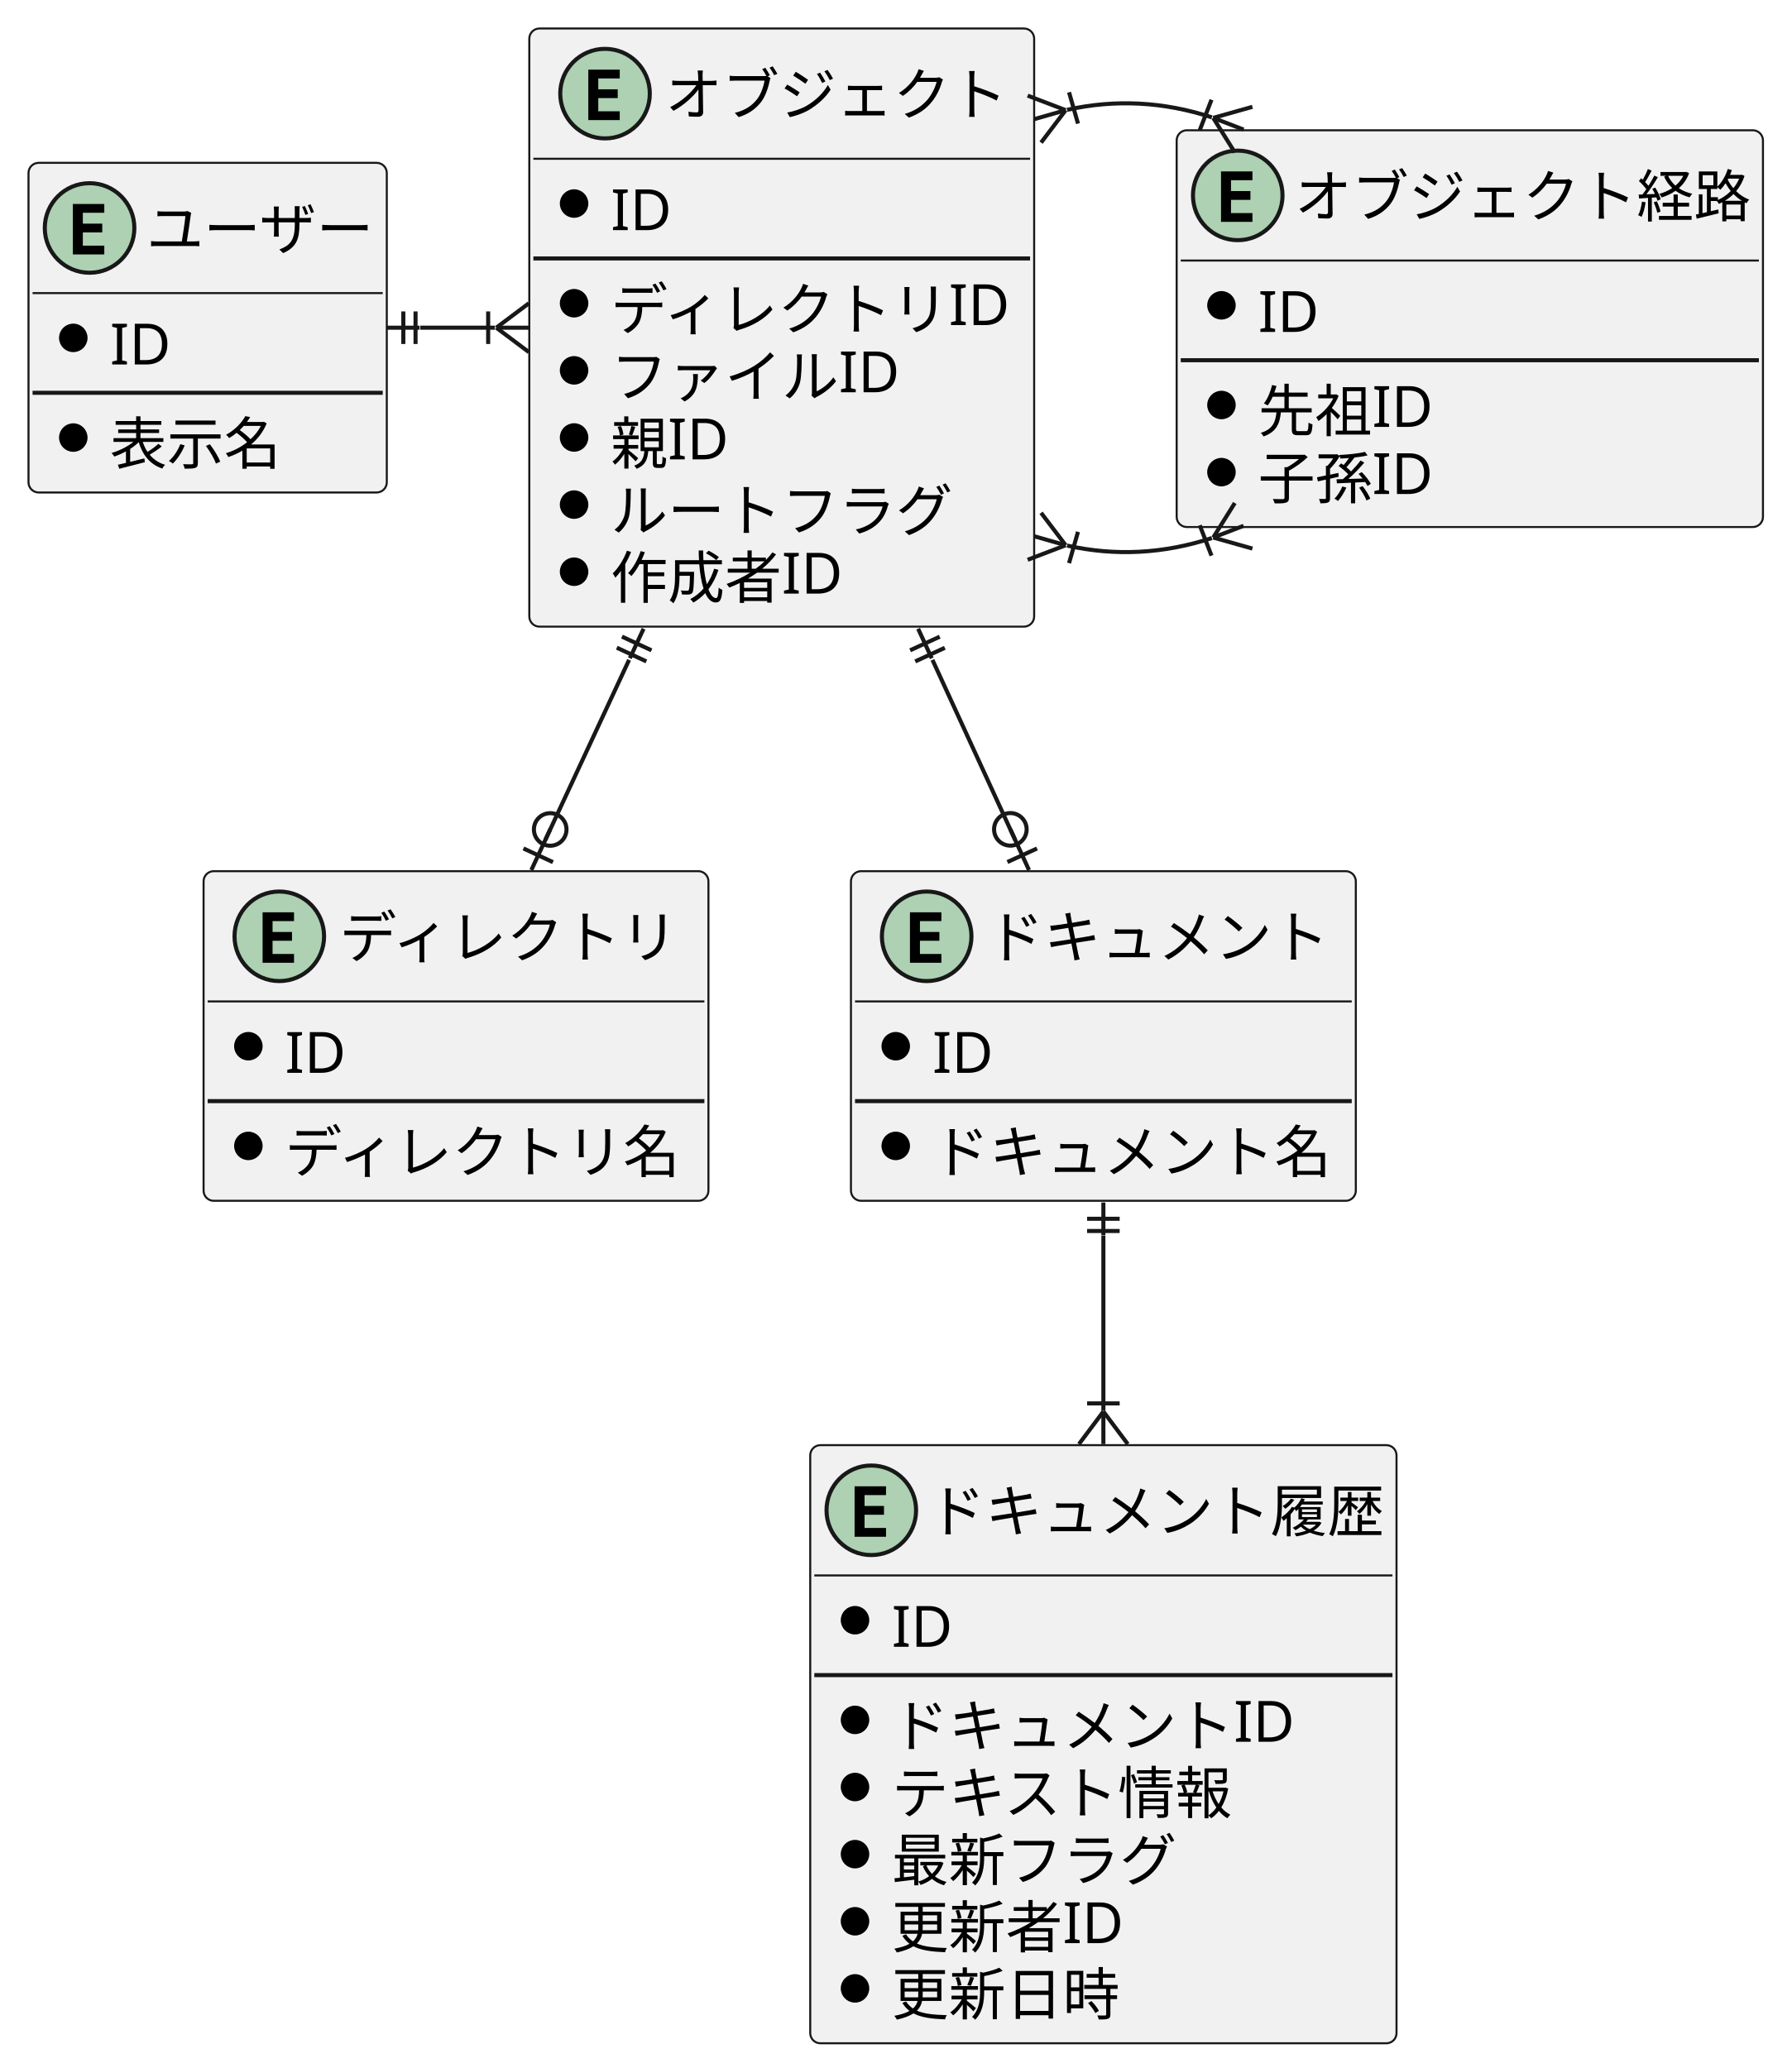
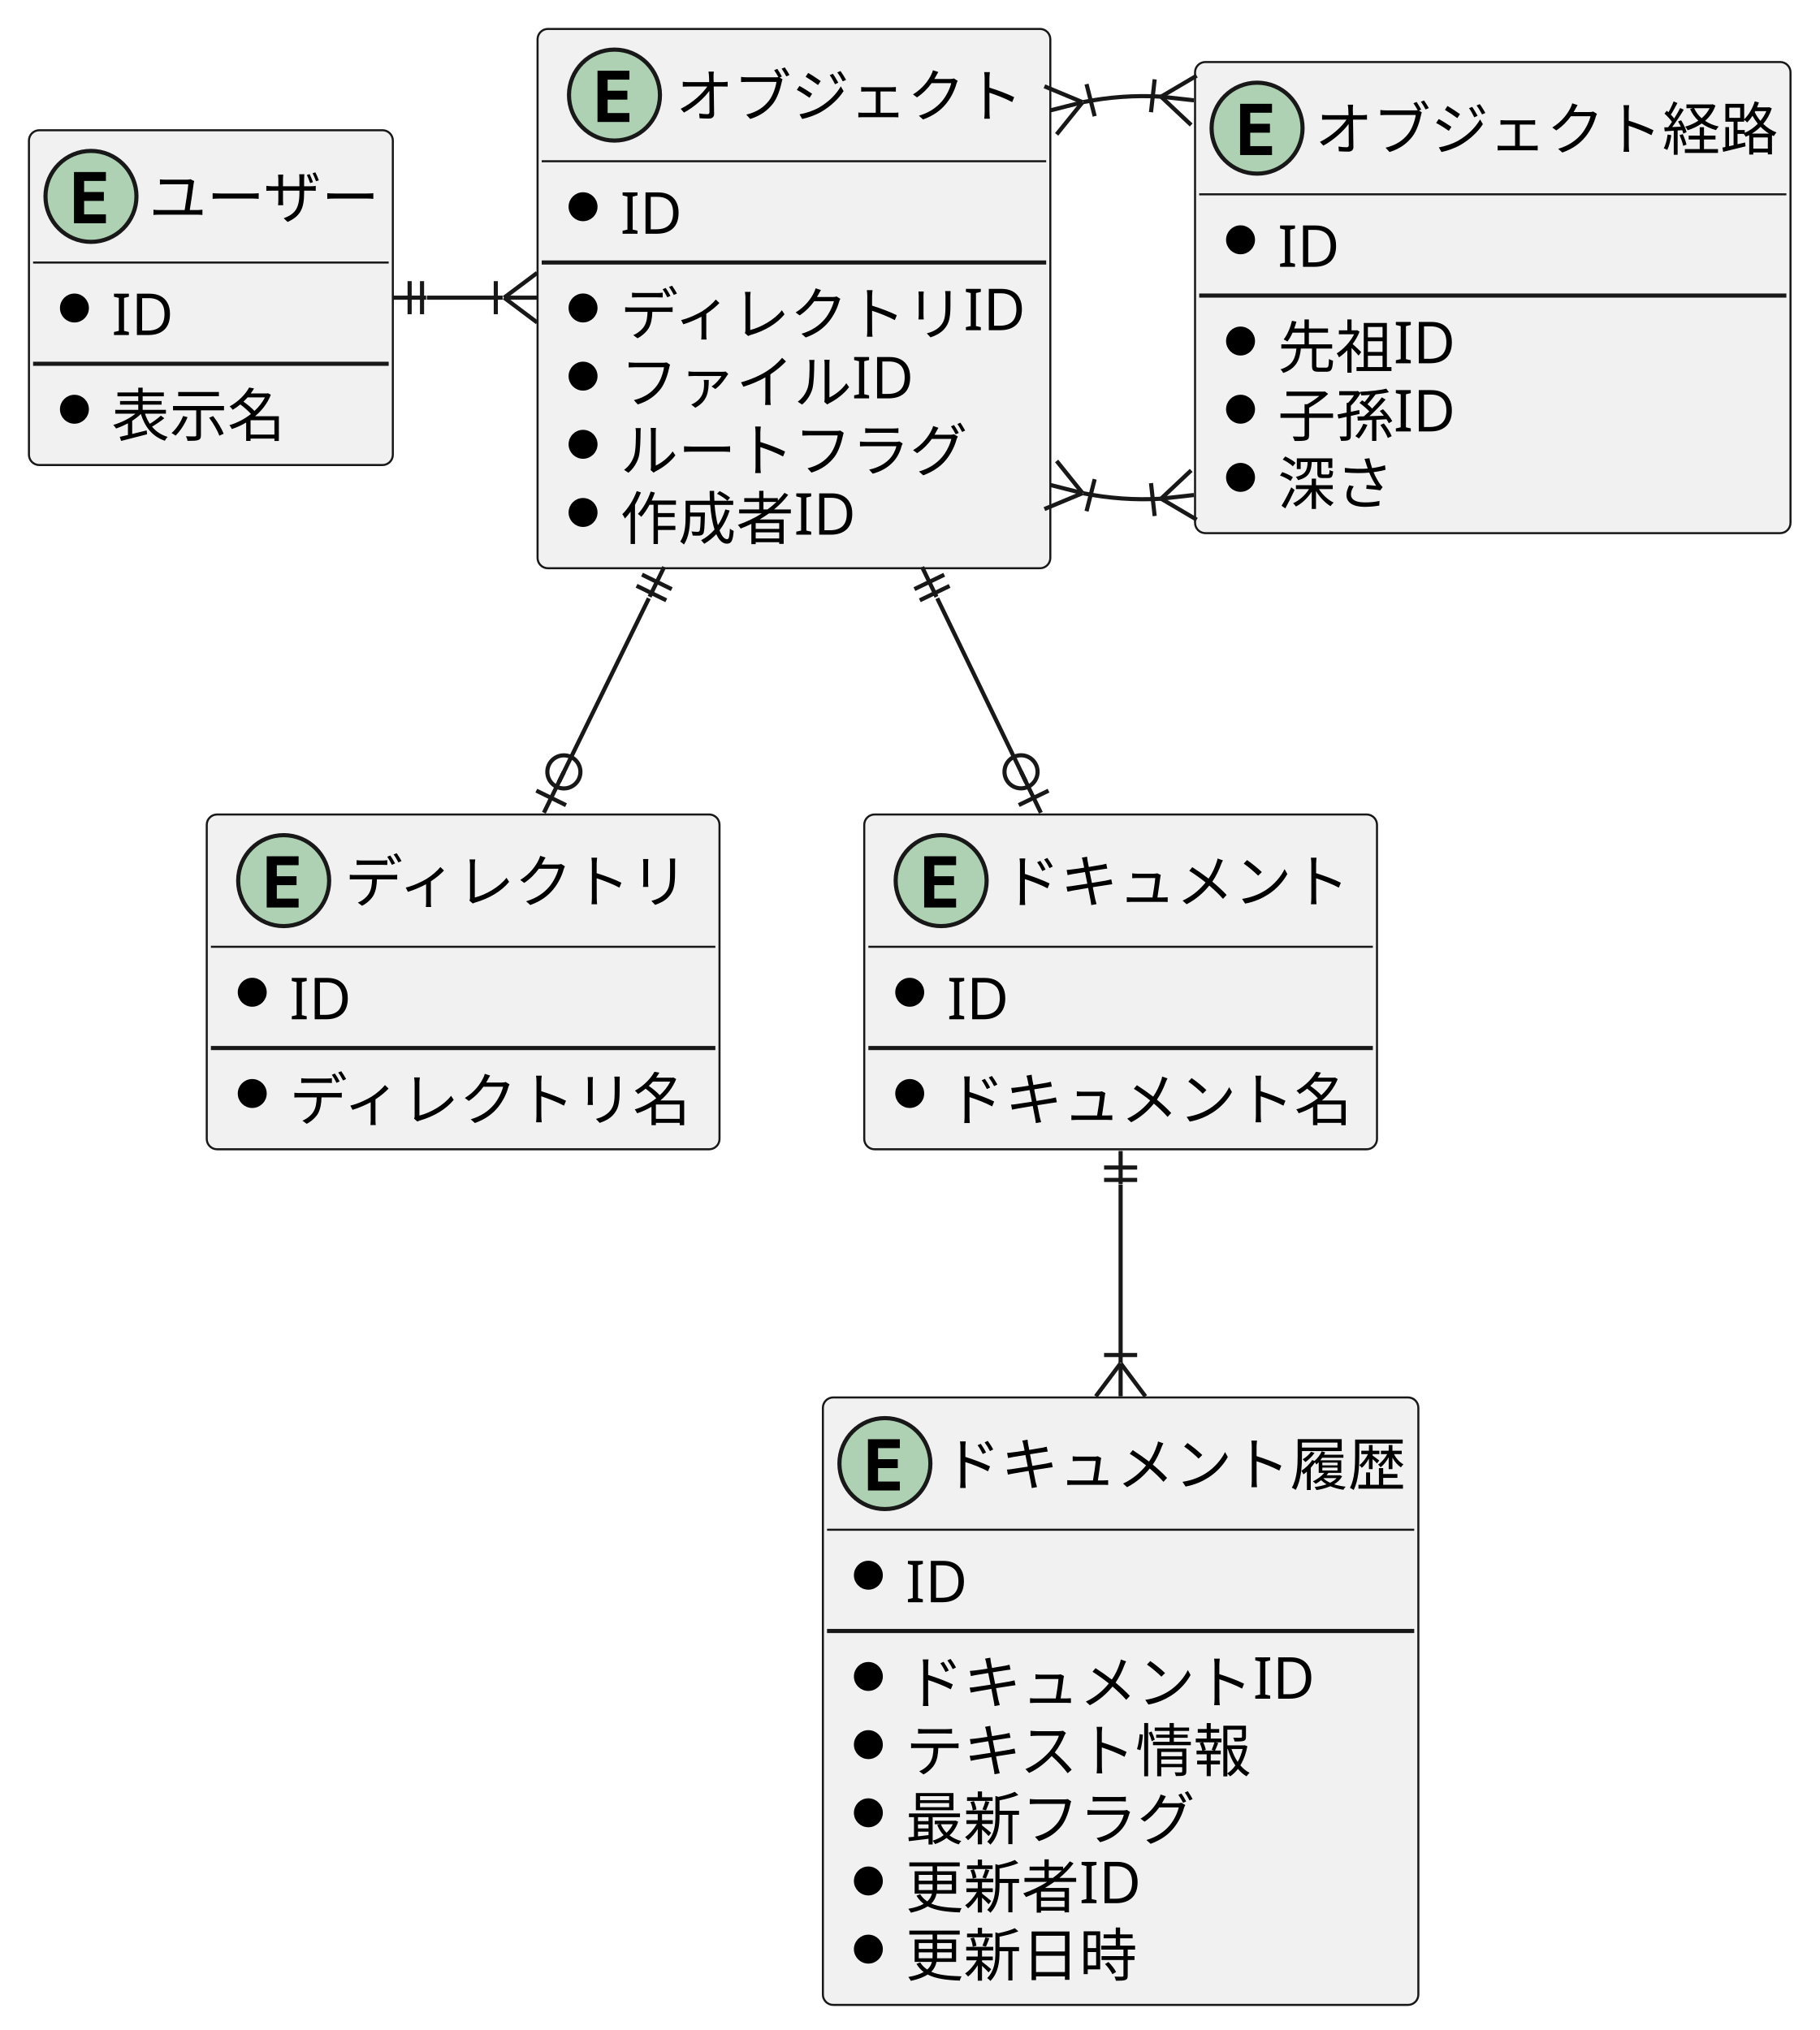
- <svg xmlns="http://www.w3.org/2000/svg" contentStyleType="text/css" height="508px" preserveAspectRatio="none" style="width:440px;height:508px;background:#FFFFFF;" version="1.1" viewBox="0 0 440 508" width="440px" zoomAndPan="magnify">
+ <svg xmlns="http://www.w3.org/2000/svg" contentStyleType="text/css" height="491px" preserveAspectRatio="none" style="width:440px;height:491px;background:#FFFFFF;" version="1.1" viewBox="0 0 440 491" width="440px" zoomAndPan="magnify">
  <defs />
  <g>
    <g id="elem_ユーザー">
-       <rect codeLine="2" fill="#F1F1F1" height="80.977" id="ユーザー" rx="2.5" ry="2.5" style="stroke:#181818;stroke-width:0.5;" width="88" x="7" y="40" />
-       <ellipse cx="22" cy="56" fill="#ADD1B2" rx="11" ry="11" style="stroke:#181818;stroke-width:1.0;" />
-       <path d="M25.614,62.5 L17.895,62.5 L17.895,50.107 L25.614,50.107 L25.614,52.265 L20.343,52.265 L20.343,54.938 L25.116,54.938 L25.116,57.096 L20.343,57.096 L20.343,60.342 L25.614,60.342 Z " fill="#000000" />
-       <text fill="#000000" font-family="sans-serif" font-size="14" lengthAdjust="spacing" textLength="56" x="36" y="61.291">ユーザー</text>
-       <line style="stroke:#181818;stroke-width:0.5;" x1="8" x2="94" y1="72" y2="72" />
-       <ellipse cx="18" cy="83" fill="#000000" rx="3" ry="3" style="stroke:#000000;stroke-width:1.0;" />
-       <text fill="#000000" font-family="sans-serif" font-size="14" lengthAdjust="spacing" textLength="14" x="27" y="89.535">ID</text>
-       <line style="stroke:#181818;stroke-width:1.0;" x1="8" x2="94" y1="96.488" y2="96.488" />
-       <ellipse cx="18" cy="107.488" fill="#000000" rx="3" ry="3" style="stroke:#000000;stroke-width:1.0;" />
-       <text fill="#000000" font-family="sans-serif" font-size="14" lengthAdjust="spacing" textLength="42" x="27" y="114.023">表示名</text>
+       <rect codeLine="2" fill="#F1F1F1" height="80.977" id="ユーザー" rx="2.5" ry="2.5" style="stroke:#181818;stroke-width:0.5;" width="88" x="7" y="31.5" />
+       <ellipse cx="22" cy="47.5" fill="#ADD1B2" rx="11" ry="11" style="stroke:#181818;stroke-width:1.0;" />
+       <path d="M25.614,54 L17.895,54 L17.895,41.607 L25.614,41.607 L25.614,43.765 L20.343,43.765 L20.343,46.438 L25.116,46.438 L25.116,48.596 L20.343,48.596 L20.343,51.842 L25.614,51.842 Z " fill="#000000" />
+       <text fill="#000000" font-family="sans-serif" font-size="14" lengthAdjust="spacing" textLength="56" x="36" y="52.791">ユーザー</text>
+       <line style="stroke:#181818;stroke-width:0.5;" x1="8" x2="94" y1="63.5" y2="63.5" />
+       <ellipse cx="18" cy="74.5" fill="#000000" rx="3" ry="3" style="stroke:#000000;stroke-width:1.0;" />
+       <text fill="#000000" font-family="sans-serif" font-size="14" lengthAdjust="spacing" textLength="14" x="27" y="81.035">ID</text>
+       <line style="stroke:#181818;stroke-width:1.0;" x1="8" x2="94" y1="87.988" y2="87.988" />
+       <ellipse cx="18" cy="98.988" fill="#000000" rx="3" ry="3" style="stroke:#000000;stroke-width:1.0;" />
+       <text fill="#000000" font-family="sans-serif" font-size="14" lengthAdjust="spacing" textLength="42" x="27" y="105.523">表示名</text>
    </g>
    <g id="elem_オブジェクト">
-       <rect codeLine="8" fill="#F1F1F1" height="146.93" id="オブジェクト" rx="2.5" ry="2.5" style="stroke:#181818;stroke-width:0.5;" width="124" x="130" y="7" />
+       <rect codeLine="8" fill="#F1F1F1" height="130.441" id="オブジェクト" rx="2.5" ry="2.5" style="stroke:#181818;stroke-width:0.5;" width="124" x="130" y="7" />
      <ellipse cx="148.6" cy="23" fill="#ADD1B2" rx="11" ry="11" style="stroke:#181818;stroke-width:1.0;" />
      <path d="M152.214,29.5 L144.494,29.5 L144.494,17.107 L152.214,17.107 L152.214,19.265 L146.943,19.265 L146.943,21.938 L151.716,21.938 L151.716,24.096 L146.943,24.096 L146.943,27.342 L152.214,27.342 Z " fill="#000000" />
      <text fill="#000000" font-family="sans-serif" font-size="14" lengthAdjust="spacing" textLength="84" x="163.4" y="28.291">オブジェクト</text>
      <line style="stroke:#181818;stroke-width:0.5;" x1="131" x2="253" y1="39" y2="39" />
      <ellipse cx="141" cy="50" fill="#000000" rx="3" ry="3" style="stroke:#000000;stroke-width:1.0;" />
      <text fill="#000000" font-family="sans-serif" font-size="14" lengthAdjust="spacing" textLength="14" x="150" y="56.535">ID</text>
      <line style="stroke:#181818;stroke-width:1.0;" x1="131" x2="253" y1="63.488" y2="63.488" />
      <ellipse cx="141" cy="74.488" fill="#000000" rx="3" ry="3" style="stroke:#000000;stroke-width:1.0;" />
      <text fill="#000000" font-family="sans-serif" font-size="14" lengthAdjust="spacing" textLength="98" x="150" y="81.023">ディレクトリID</text>
      <ellipse cx="141" cy="90.977" fill="#000000" rx="3" ry="3" style="stroke:#000000;stroke-width:1.0;" />
      <text fill="#000000" font-family="sans-serif" font-size="14" lengthAdjust="spacing" textLength="70" x="150" y="97.512">ファイルID</text>
      <ellipse cx="141" cy="107.465" fill="#000000" rx="3" ry="3" style="stroke:#000000;stroke-width:1.0;" />
-       <text fill="#000000" font-family="sans-serif" font-size="14" lengthAdjust="spacing" textLength="28" x="150" y="114">親ID</text>
+       <text fill="#000000" font-family="sans-serif" font-size="14" lengthAdjust="spacing" textLength="84" x="150" y="114">ルートフラグ</text>
      <ellipse cx="141" cy="123.953" fill="#000000" rx="3" ry="3" style="stroke:#000000;stroke-width:1.0;" />
-       <text fill="#000000" font-family="sans-serif" font-size="14" lengthAdjust="spacing" textLength="84" x="150" y="130.488">ルートフラグ</text>
-       <ellipse cx="141" cy="140.441" fill="#000000" rx="3" ry="3" style="stroke:#000000;stroke-width:1.0;" />
-       <text fill="#000000" font-family="sans-serif" font-size="14" lengthAdjust="spacing" textLength="56" x="150" y="146.977">作成者ID</text>
+       <text fill="#000000" font-family="sans-serif" font-size="14" lengthAdjust="spacing" textLength="56" x="150" y="130.488">作成者ID</text>
    </g>
    <g id="elem_ディレクトリ">
-       <rect codeLine="18" fill="#F1F1F1" height="80.977" id="ディレクトリ" rx="2.5" ry="2.5" style="stroke:#181818;stroke-width:0.5;" width="124" x="50" y="214" />
-       <ellipse cx="68.6" cy="230" fill="#ADD1B2" rx="11" ry="11" style="stroke:#181818;stroke-width:1.0;" />
-       <path d="M72.214,236.5 L64.495,236.5 L64.495,224.107 L72.214,224.107 L72.214,226.265 L66.943,226.265 L66.943,228.938 L71.716,228.938 L71.716,231.096 L66.943,231.096 L66.943,234.342 L72.214,234.342 Z " fill="#000000" />
-       <text fill="#000000" font-family="sans-serif" font-size="14" lengthAdjust="spacing" textLength="84" x="83.4" y="235.291">ディレクトリ</text>
-       <line style="stroke:#181818;stroke-width:0.5;" x1="51" x2="173" y1="246" y2="246" />
-       <ellipse cx="61" cy="257" fill="#000000" rx="3" ry="3" style="stroke:#000000;stroke-width:1.0;" />
-       <text fill="#000000" font-family="sans-serif" font-size="14" lengthAdjust="spacing" textLength="14" x="70" y="263.535">ID</text>
-       <line style="stroke:#181818;stroke-width:1.0;" x1="51" x2="173" y1="270.488" y2="270.488" />
-       <ellipse cx="61" cy="281.488" fill="#000000" rx="3" ry="3" style="stroke:#000000;stroke-width:1.0;" />
-       <text fill="#000000" font-family="sans-serif" font-size="14" lengthAdjust="spacing" textLength="98" x="70" y="288.023">ディレクトリ名</text>
+       <rect codeLine="17" fill="#F1F1F1" height="80.977" id="ディレクトリ" rx="2.5" ry="2.5" style="stroke:#181818;stroke-width:0.5;" width="124" x="50" y="197" />
+       <ellipse cx="68.6" cy="213" fill="#ADD1B2" rx="11" ry="11" style="stroke:#181818;stroke-width:1.0;" />
+       <path d="M72.214,219.5 L64.495,219.5 L64.495,207.107 L72.214,207.107 L72.214,209.265 L66.943,209.265 L66.943,211.938 L71.716,211.938 L71.716,214.096 L66.943,214.096 L66.943,217.342 L72.214,217.342 Z " fill="#000000" />
+       <text fill="#000000" font-family="sans-serif" font-size="14" lengthAdjust="spacing" textLength="84" x="83.4" y="218.291">ディレクトリ</text>
+       <line style="stroke:#181818;stroke-width:0.5;" x1="51" x2="173" y1="229" y2="229" />
+       <ellipse cx="61" cy="240" fill="#000000" rx="3" ry="3" style="stroke:#000000;stroke-width:1.0;" />
+       <text fill="#000000" font-family="sans-serif" font-size="14" lengthAdjust="spacing" textLength="14" x="70" y="246.535">ID</text>
+       <line style="stroke:#181818;stroke-width:1.0;" x1="51" x2="173" y1="253.488" y2="253.488" />
+       <ellipse cx="61" cy="264.488" fill="#000000" rx="3" ry="3" style="stroke:#000000;stroke-width:1.0;" />
+       <text fill="#000000" font-family="sans-serif" font-size="14" lengthAdjust="spacing" textLength="98" x="70" y="271.023">ディレクトリ名</text>
    </g>
    <g id="elem_ドキュメント">
-       <rect codeLine="24" fill="#F1F1F1" height="80.977" id="ドキュメント" rx="2.5" ry="2.5" style="stroke:#181818;stroke-width:0.5;" width="124" x="209" y="214" />
-       <ellipse cx="227.6" cy="230" fill="#ADD1B2" rx="11" ry="11" style="stroke:#181818;stroke-width:1.0;" />
-       <path d="M231.214,236.5 L223.494,236.5 L223.494,224.107 L231.214,224.107 L231.214,226.265 L225.943,226.265 L225.943,228.938 L230.716,228.938 L230.716,231.096 L225.943,231.096 L225.943,234.342 L231.214,234.342 Z " fill="#000000" />
-       <text fill="#000000" font-family="sans-serif" font-size="14" lengthAdjust="spacing" textLength="84" x="242.4" y="235.291">ドキュメント</text>
-       <line style="stroke:#181818;stroke-width:0.5;" x1="210" x2="332" y1="246" y2="246" />
-       <ellipse cx="220" cy="257" fill="#000000" rx="3" ry="3" style="stroke:#000000;stroke-width:1.0;" />
-       <text fill="#000000" font-family="sans-serif" font-size="14" lengthAdjust="spacing" textLength="14" x="229" y="263.535">ID</text>
-       <line style="stroke:#181818;stroke-width:1.0;" x1="210" x2="332" y1="270.488" y2="270.488" />
-       <ellipse cx="220" cy="281.488" fill="#000000" rx="3" ry="3" style="stroke:#000000;stroke-width:1.0;" />
-       <text fill="#000000" font-family="sans-serif" font-size="14" lengthAdjust="spacing" textLength="98" x="229" y="288.023">ドキュメント名</text>
+       <rect codeLine="23" fill="#F1F1F1" height="80.977" id="ドキュメント" rx="2.5" ry="2.5" style="stroke:#181818;stroke-width:0.5;" width="124" x="209" y="197" />
+       <ellipse cx="227.6" cy="213" fill="#ADD1B2" rx="11" ry="11" style="stroke:#181818;stroke-width:1.0;" />
+       <path d="M231.214,219.5 L223.494,219.5 L223.494,207.107 L231.214,207.107 L231.214,209.265 L225.943,209.265 L225.943,211.938 L230.716,211.938 L230.716,214.096 L225.943,214.096 L225.943,217.342 L231.214,217.342 Z " fill="#000000" />
+       <text fill="#000000" font-family="sans-serif" font-size="14" lengthAdjust="spacing" textLength="84" x="242.4" y="218.291">ドキュメント</text>
+       <line style="stroke:#181818;stroke-width:0.5;" x1="210" x2="332" y1="229" y2="229" />
+       <ellipse cx="220" cy="240" fill="#000000" rx="3" ry="3" style="stroke:#000000;stroke-width:1.0;" />
+       <text fill="#000000" font-family="sans-serif" font-size="14" lengthAdjust="spacing" textLength="14" x="229" y="246.535">ID</text>
+       <line style="stroke:#181818;stroke-width:1.0;" x1="210" x2="332" y1="253.488" y2="253.488" />
+       <ellipse cx="220" cy="264.488" fill="#000000" rx="3" ry="3" style="stroke:#000000;stroke-width:1.0;" />
+       <text fill="#000000" font-family="sans-serif" font-size="14" lengthAdjust="spacing" textLength="98" x="229" y="271.023">ドキュメント名</text>
    </g>
    <g id="elem_ドキュメント履歴">
-       <rect codeLine="30" fill="#F1F1F1" height="146.93" id="ドキュメント履歴" rx="2.5" ry="2.5" style="stroke:#181818;stroke-width:0.5;" width="144" x="199" y="355" />
-       <ellipse cx="214" cy="371" fill="#ADD1B2" rx="11" ry="11" style="stroke:#181818;stroke-width:1.0;" />
-       <path d="M217.614,377.5 L209.894,377.5 L209.894,365.107 L217.614,365.107 L217.614,367.265 L212.343,367.265 L212.343,369.938 L217.116,369.938 L217.116,372.096 L212.343,372.096 L212.343,375.342 L217.614,375.342 Z " fill="#000000" />
-       <text fill="#000000" font-family="sans-serif" font-size="14" lengthAdjust="spacing" textLength="112" x="228" y="376.291">ドキュメント履歴</text>
-       <line style="stroke:#181818;stroke-width:0.5;" x1="200" x2="342" y1="387" y2="387" />
-       <ellipse cx="210" cy="398" fill="#000000" rx="3" ry="3" style="stroke:#000000;stroke-width:1.0;" />
-       <text fill="#000000" font-family="sans-serif" font-size="14" lengthAdjust="spacing" textLength="14" x="219" y="404.535">ID</text>
-       <line style="stroke:#181818;stroke-width:1.0;" x1="200" x2="342" y1="411.488" y2="411.488" />
-       <ellipse cx="210" cy="422.488" fill="#000000" rx="3" ry="3" style="stroke:#000000;stroke-width:1.0;" />
-       <text fill="#000000" font-family="sans-serif" font-size="14" lengthAdjust="spacing" textLength="98" x="219" y="429.023">ドキュメントID</text>
-       <ellipse cx="210" cy="438.977" fill="#000000" rx="3" ry="3" style="stroke:#000000;stroke-width:1.0;" />
-       <text fill="#000000" font-family="sans-serif" font-size="14" lengthAdjust="spacing" textLength="84" x="219" y="445.512">テキスト情報</text>
-       <ellipse cx="210" cy="455.465" fill="#000000" rx="3" ry="3" style="stroke:#000000;stroke-width:1.0;" />
-       <text fill="#000000" font-family="sans-serif" font-size="14" lengthAdjust="spacing" textLength="70" x="219" y="462">最新フラグ</text>
-       <ellipse cx="210" cy="471.953" fill="#000000" rx="3" ry="3" style="stroke:#000000;stroke-width:1.0;" />
-       <text fill="#000000" font-family="sans-serif" font-size="14" lengthAdjust="spacing" textLength="56" x="219" y="478.488">更新者ID</text>
-       <ellipse cx="210" cy="488.441" fill="#000000" rx="3" ry="3" style="stroke:#000000;stroke-width:1.0;" />
-       <text fill="#000000" font-family="sans-serif" font-size="14" lengthAdjust="spacing" textLength="56" x="219" y="494.977">更新日時</text>
+       <rect codeLine="29" fill="#F1F1F1" height="146.93" id="ドキュメント履歴" rx="2.5" ry="2.5" style="stroke:#181818;stroke-width:0.5;" width="144" x="199" y="338" />
+       <ellipse cx="214" cy="354" fill="#ADD1B2" rx="11" ry="11" style="stroke:#181818;stroke-width:1.0;" />
+       <path d="M217.614,360.5 L209.894,360.5 L209.894,348.107 L217.614,348.107 L217.614,350.265 L212.343,350.265 L212.343,352.938 L217.116,352.938 L217.116,355.096 L212.343,355.096 L212.343,358.342 L217.614,358.342 Z " fill="#000000" />
+       <text fill="#000000" font-family="sans-serif" font-size="14" lengthAdjust="spacing" textLength="112" x="228" y="359.291">ドキュメント履歴</text>
+       <line style="stroke:#181818;stroke-width:0.5;" x1="200" x2="342" y1="370" y2="370" />
+       <ellipse cx="210" cy="381" fill="#000000" rx="3" ry="3" style="stroke:#000000;stroke-width:1.0;" />
+       <text fill="#000000" font-family="sans-serif" font-size="14" lengthAdjust="spacing" textLength="14" x="219" y="387.535">ID</text>
+       <line style="stroke:#181818;stroke-width:1.0;" x1="200" x2="342" y1="394.488" y2="394.488" />
+       <ellipse cx="210" cy="405.488" fill="#000000" rx="3" ry="3" style="stroke:#000000;stroke-width:1.0;" />
+       <text fill="#000000" font-family="sans-serif" font-size="14" lengthAdjust="spacing" textLength="98" x="219" y="412.023">ドキュメントID</text>
+       <ellipse cx="210" cy="421.977" fill="#000000" rx="3" ry="3" style="stroke:#000000;stroke-width:1.0;" />
+       <text fill="#000000" font-family="sans-serif" font-size="14" lengthAdjust="spacing" textLength="84" x="219" y="428.512">テキスト情報</text>
+       <ellipse cx="210" cy="438.465" fill="#000000" rx="3" ry="3" style="stroke:#000000;stroke-width:1.0;" />
+       <text fill="#000000" font-family="sans-serif" font-size="14" lengthAdjust="spacing" textLength="70" x="219" y="445">最新フラグ</text>
+       <ellipse cx="210" cy="454.953" fill="#000000" rx="3" ry="3" style="stroke:#000000;stroke-width:1.0;" />
+       <text fill="#000000" font-family="sans-serif" font-size="14" lengthAdjust="spacing" textLength="56" x="219" y="461.488">更新者ID</text>
+       <ellipse cx="210" cy="471.441" fill="#000000" rx="3" ry="3" style="stroke:#000000;stroke-width:1.0;" />
+       <text fill="#000000" font-family="sans-serif" font-size="14" lengthAdjust="spacing" textLength="56" x="219" y="477.977">更新日時</text>
    </g>
    <g id="elem_オブジェクト経路">
-       <rect codeLine="40" fill="#F1F1F1" height="97.465" id="オブジェクト経路" rx="2.5" ry="2.5" style="stroke:#181818;stroke-width:0.5;" width="144" x="289" y="32" />
-       <ellipse cx="304" cy="48" fill="#ADD1B2" rx="11" ry="11" style="stroke:#181818;stroke-width:1.0;" />
-       <path d="M307.614,54.5 L299.894,54.5 L299.894,42.107 L307.614,42.107 L307.614,44.265 L302.343,44.265 L302.343,46.938 L307.116,46.938 L307.116,49.096 L302.343,49.096 L302.343,52.342 L307.614,52.342 Z " fill="#000000" />
-       <text fill="#000000" font-family="sans-serif" font-size="14" lengthAdjust="spacing" textLength="112" x="318" y="53.291">オブジェクト経路</text>
-       <line style="stroke:#181818;stroke-width:0.5;" x1="290" x2="432" y1="64" y2="64" />
-       <ellipse cx="300" cy="75" fill="#000000" rx="3" ry="3" style="stroke:#000000;stroke-width:1.0;" />
-       <text fill="#000000" font-family="sans-serif" font-size="14" lengthAdjust="spacing" textLength="14" x="309" y="81.535">ID</text>
-       <line style="stroke:#181818;stroke-width:1.0;" x1="290" x2="432" y1="88.488" y2="88.488" />
-       <ellipse cx="300" cy="99.488" fill="#000000" rx="3" ry="3" style="stroke:#000000;stroke-width:1.0;" />
-       <text fill="#000000" font-family="sans-serif" font-size="14" lengthAdjust="spacing" textLength="42" x="309" y="106.023">先祖ID</text>
-       <ellipse cx="300" cy="115.977" fill="#000000" rx="3" ry="3" style="stroke:#000000;stroke-width:1.0;" />
-       <text fill="#000000" font-family="sans-serif" font-size="14" lengthAdjust="spacing" textLength="42" x="309" y="122.512">子孫ID</text>
+       <rect codeLine="39" fill="#F1F1F1" height="113.953" id="オブジェクト経路" rx="2.5" ry="2.5" style="stroke:#181818;stroke-width:0.5;" width="144" x="289" y="15" />
+       <ellipse cx="304" cy="31" fill="#ADD1B2" rx="11" ry="11" style="stroke:#181818;stroke-width:1.0;" />
+       <path d="M307.614,37.5 L299.894,37.5 L299.894,25.107 L307.614,25.107 L307.614,27.265 L302.343,27.265 L302.343,29.938 L307.116,29.938 L307.116,32.096 L302.343,32.096 L302.343,35.342 L307.614,35.342 Z " fill="#000000" />
+       <text fill="#000000" font-family="sans-serif" font-size="14" lengthAdjust="spacing" textLength="112" x="318" y="36.291">オブジェクト経路</text>
+       <line style="stroke:#181818;stroke-width:0.5;" x1="290" x2="432" y1="47" y2="47" />
+       <ellipse cx="300" cy="58" fill="#000000" rx="3" ry="3" style="stroke:#000000;stroke-width:1.0;" />
+       <text fill="#000000" font-family="sans-serif" font-size="14" lengthAdjust="spacing" textLength="14" x="309" y="64.535">ID</text>
+       <line style="stroke:#181818;stroke-width:1.0;" x1="290" x2="432" y1="71.488" y2="71.488" />
+       <ellipse cx="300" cy="82.488" fill="#000000" rx="3" ry="3" style="stroke:#000000;stroke-width:1.0;" />
+       <text fill="#000000" font-family="sans-serif" font-size="14" lengthAdjust="spacing" textLength="42" x="309" y="89.023">先祖ID</text>
+       <ellipse cx="300" cy="98.977" fill="#000000" rx="3" ry="3" style="stroke:#000000;stroke-width:1.0;" />
+       <text fill="#000000" font-family="sans-serif" font-size="14" lengthAdjust="spacing" textLength="42" x="309" y="105.512">子孫ID</text>
+       <ellipse cx="300" cy="115.465" fill="#000000" rx="3" ry="3" style="stroke:#000000;stroke-width:1.0;" />
+       <text fill="#000000" font-family="sans-serif" font-size="14" lengthAdjust="spacing" textLength="28" x="309" y="122">深さ</text>
    </g>
    <g id="link_ユーザー_オブジェクト">
-       <path codeLine="47" d="M103.23,80.5 C109.34,80.5 115.45,80.5 121.56,80.5 " fill="none" id="ユーザー-オブジェクト" style="stroke:#181818;stroke-width:1.0;" />
-       <line style="stroke:#181818;stroke-width:1.0;" x1="121.9" x2="129.9" y1="80.5" y2="74.5" />
-       <line style="stroke:#181818;stroke-width:1.0;" x1="121.9" x2="129.9" y1="80.5" y2="86.5" />
-       <line style="stroke:#181818;stroke-width:1.0;" x1="121.9" x2="129.9" y1="80.5" y2="80.5" />
-       <line style="stroke:#181818;stroke-width:1.0;" x1="119.9" x2="119.9" y1="76.5" y2="84.5" />
-       <line style="stroke:#181818;stroke-width:1.0;" x1="99.06" x2="99.06" y1="84.5" y2="76.5" />
-       <line style="stroke:#181818;stroke-width:1.0;" x1="102.06" x2="102.06" y1="84.5" y2="76.5" />
-       <line style="stroke:#181818;stroke-width:1.0;" x1="103.06" x2="95.06" y1="80.5" y2="80.5" />
+       <path codeLine="47" d="M103.23,72 C109.34,72 115.45,72 121.56,72 " fill="none" id="ユーザー-オブジェクト" style="stroke:#181818;stroke-width:1.0;" />
+       <line style="stroke:#181818;stroke-width:1.0;" x1="121.9" x2="129.9" y1="72" y2="66" />
+       <line style="stroke:#181818;stroke-width:1.0;" x1="121.9" x2="129.9" y1="72" y2="78" />
+       <line style="stroke:#181818;stroke-width:1.0;" x1="121.9" x2="129.9" y1="72" y2="72" />
+       <line style="stroke:#181818;stroke-width:1.0;" x1="119.9" x2="119.9" y1="68" y2="76" />
+       <line style="stroke:#181818;stroke-width:1.0;" x1="99.06" x2="99.06" y1="76" y2="68" />
+       <line style="stroke:#181818;stroke-width:1.0;" x1="102.06" x2="102.06" y1="76" y2="68" />
+       <line style="stroke:#181818;stroke-width:1.0;" x1="103.06" x2="95.06" y1="72" y2="72" />
    </g>
    <g id="link_オブジェクト_ドキュメント">
-       <path codeLine="48" d="M229.02,162.1 C235.97,177.24 243.03,192.6 249.32,206.3 " fill="none" id="オブジェクト-ドキュメント" style="stroke:#181818;stroke-width:1.0;" />
-       <line style="stroke:#181818;stroke-width:1.0;" x1="248.151" x2="252.73" y1="203.728" y2="213.73" />
-       <ellipse cx="248.151" cy="203.728" fill="none" rx="4" ry="4" style="stroke:#181818;stroke-width:1.0;" />
-       <line style="stroke:#181818;stroke-width:1.0;" x1="254.702" x2="247.428" y1="208.428" y2="211.758" />
-       <line style="stroke:#181818;stroke-width:1.0;" x1="223.536" x2="230.805" y1="159.745" y2="156.404" />
-       <line style="stroke:#181818;stroke-width:1.0;" x1="224.79" x2="232.058" y1="162.471" y2="159.129" />
-       <line style="stroke:#181818;stroke-width:1.0;" x1="228.842" x2="225.5" y1="161.709" y2="154.44" />
+       <path codeLine="48" d="M226.66,144.72 C233.91,159.73 241.38,175.2 248.08,189.06 " fill="none" id="オブジェクト-ドキュメント" style="stroke:#181818;stroke-width:1.0;" />
+       <line style="stroke:#181818;stroke-width:1.0;" x1="246.917" x2="251.71" y1="186.679" y2="196.58" />
+       <ellipse cx="246.917" cy="186.679" fill="none" rx="4" ry="4" style="stroke:#181818;stroke-width:1.0;" />
+       <line style="stroke:#181818;stroke-width:1.0;" x1="253.567" x2="246.367" y1="191.237" y2="194.723" />
+       <line style="stroke:#181818;stroke-width:1.0;" x1="221.134" x2="228.34" y1="142.49" y2="139.016" />
+       <line style="stroke:#181818;stroke-width:1.0;" x1="222.437" x2="229.643" y1="145.193" y2="141.718" />
+       <line style="stroke:#181818;stroke-width:1.0;" x1="226.474" x2="223" y1="144.356" y2="137.15" />
    </g>
    <g id="link_オブジェクト_ディレクトリ">
-       <path codeLine="49" d="M154.51,162.1 C147.47,177.24 140.33,192.6 133.95,206.3 " fill="none" id="オブジェクト-ディレクトリ" style="stroke:#181818;stroke-width:1.0;" />
-       <line style="stroke:#181818;stroke-width:1.0;" x1="135.135" x2="130.5" y1="203.754" y2="213.73" />
-       <ellipse cx="135.135" cy="203.754" fill="none" rx="4" ry="4" style="stroke:#181818;stroke-width:1.0;" />
-       <line style="stroke:#181818;stroke-width:1.0;" x1="135.813" x2="128.558" y1="211.788" y2="208.417" />
-       <line style="stroke:#181818;stroke-width:1.0;" x1="152.757" x2="160.012" y1="156.382" y2="159.753" />
-       <line style="stroke:#181818;stroke-width:1.0;" x1="151.493" x2="158.748" y1="159.103" y2="162.474" />
-       <line style="stroke:#181818;stroke-width:1.0;" x1="154.699" x2="158.07" y1="161.695" y2="154.44" />
+       <path codeLine="49" d="M156.91,144.72 C149.56,159.73 141.99,175.2 135.21,189.06 " fill="none" id="オブジェクト-ディレクトリ" style="stroke:#181818;stroke-width:1.0;" />
+       <line style="stroke:#181818;stroke-width:1.0;" x1="136.363" x2="131.53" y1="186.698" y2="196.58" />
+       <ellipse cx="136.363" cy="186.698" fill="none" rx="4" ry="4" style="stroke:#181818;stroke-width:1.0;" />
+       <line style="stroke:#181818;stroke-width:1.0;" x1="136.881" x2="129.694" y1="194.744" y2="191.229" />
+       <line style="stroke:#181818;stroke-width:1.0;" x1="155.259" x2="162.446" y1="138.986" y2="142.501" />
+       <line style="stroke:#181818;stroke-width:1.0;" x1="153.941" x2="161.128" y1="141.681" y2="145.196" />
+       <line style="stroke:#181818;stroke-width:1.0;" x1="157.095" x2="160.61" y1="144.337" y2="137.15" />
    </g>
    <g id="link_オブジェクト_オブジェクト経路">
-       <path codeLine="50" d="M262.08,134.02 C273.94,136.66 285.79,136.04 297.65,132.17 " fill="none" id="オブジェクト-オブジェクト経路" style="stroke:#181818;stroke-width:1.0;" />
-       <line style="stroke:#181818;stroke-width:1.0;" x1="297.977" x2="303.278" y1="132.042" y2="123.563" />
-       <line style="stroke:#181818;stroke-width:1.0;" x1="297.977" x2="307.602" y1="132.042" y2="134.757" />
-       <line style="stroke:#181818;stroke-width:1.0;" x1="297.977" x2="305.44" y1="132.042" y2="129.16" />
-       <line style="stroke:#181818;stroke-width:1.0;" x1="294.67" x2="297.553" y1="129.032" y2="136.494" />
-       <line style="stroke:#181818;stroke-width:1.0;" x1="261.742" x2="252.402" y1="133.938" y2="137.509" />
-       <line style="stroke:#181818;stroke-width:1.0;" x1="261.742" x2="255.698" y1="133.938" y2="125.971" />
-       <line style="stroke:#181818;stroke-width:1.0;" x1="261.742" x2="254.05" y1="133.938" y2="131.74" />
-       <line style="stroke:#181818;stroke-width:1.0;" x1="262.566" x2="264.764" y1="138.333" y2="130.641" />
+       <path codeLine="50" d="M261.91,119.3 C268.2,120.55 274.48,120.99 280.77,120.63 " fill="none" id="オブジェクト-オブジェクト経路" style="stroke:#181818;stroke-width:1.0;" />
+       <line style="stroke:#181818;stroke-width:1.0;" x1="280.779" x2="288.066" y1="120.615" y2="113.767" />
+       <line style="stroke:#181818;stroke-width:1.0;" x1="280.779" x2="289.394" y1="120.615" y2="125.693" />
+       <line style="stroke:#181818;stroke-width:1.0;" x1="280.779" x2="288.73" y1="120.615" y2="119.73" />
+       <line style="stroke:#181818;stroke-width:1.0;" x1="278.349" x2="279.234" y1="116.861" y2="124.812" />
+       <line style="stroke:#181818;stroke-width:1.0;" x1="261.803" x2="252.572" y1="119.281" y2="123.125" />
+       <line style="stroke:#181818;stroke-width:1.0;" x1="261.803" x2="255.528" y1="119.281" y2="111.495" />
+       <line style="stroke:#181818;stroke-width:1.0;" x1="261.803" x2="254.05" y1="119.281" y2="117.31" />
+       <line style="stroke:#181818;stroke-width:1.0;" x1="262.757" x2="264.727" y1="123.65" y2="115.896" />
    </g>
    <g id="link_オブジェクト_オブジェクト経路">
-       <path codeLine="51" d="M262.08,26.98 C273.94,24.34 285.79,24.96 297.65,28.83 " fill="none" id="オブジェクト-オブジェクト経路-1" style="stroke:#181818;stroke-width:1.0;" />
-       <line style="stroke:#181818;stroke-width:1.0;" x1="297.977" x2="307.602" y1="28.958" y2="26.243" />
-       <line style="stroke:#181818;stroke-width:1.0;" x1="297.977" x2="303.278" y1="28.958" y2="37.437" />
-       <line style="stroke:#181818;stroke-width:1.0;" x1="297.977" x2="305.44" y1="28.958" y2="31.84" />
-       <line style="stroke:#181818;stroke-width:1.0;" x1="297.553" x2="294.67" y1="24.506" y2="31.968" />
-       <line style="stroke:#181818;stroke-width:1.0;" x1="261.742" x2="255.698" y1="27.062" y2="35.029" />
-       <line style="stroke:#181818;stroke-width:1.0;" x1="261.742" x2="252.402" y1="27.062" y2="23.491" />
-       <line style="stroke:#181818;stroke-width:1.0;" x1="261.742" x2="254.05" y1="27.062" y2="29.26" />
-       <line style="stroke:#181818;stroke-width:1.0;" x1="264.764" x2="262.566" y1="30.359" y2="22.667" />
+       <path codeLine="51" d="M261.91,24.7 C268.2,23.45 274.48,23.01 280.77,23.37 " fill="none" id="オブジェクト-オブジェクト経路-1" style="stroke:#181818;stroke-width:1.0;" />
+       <line style="stroke:#181818;stroke-width:1.0;" x1="280.779" x2="289.394" y1="23.385" y2="18.307" />
+       <line style="stroke:#181818;stroke-width:1.0;" x1="280.779" x2="288.066" y1="23.385" y2="30.233" />
+       <line style="stroke:#181818;stroke-width:1.0;" x1="280.779" x2="288.73" y1="23.385" y2="24.27" />
+       <line style="stroke:#181818;stroke-width:1.0;" x1="279.234" x2="278.349" y1="19.188" y2="27.139" />
+       <line style="stroke:#181818;stroke-width:1.0;" x1="261.803" x2="255.528" y1="24.72" y2="32.505" />
+       <line style="stroke:#181818;stroke-width:1.0;" x1="261.803" x2="252.572" y1="24.72" y2="20.875" />
+       <line style="stroke:#181818;stroke-width:1.0;" x1="261.803" x2="254.05" y1="24.72" y2="26.69" />
+       <line style="stroke:#181818;stroke-width:1.0;" x1="264.727" x2="262.757" y1="28.104" y2="20.35" />
    </g>
    <g id="link_ドキュメント_ドキュメント履歴">
-       <path codeLine="52" d="M271,303.49 C271,316.89 271,331.84 271,346.58 " fill="none" id="ドキュメント-ドキュメント履歴" style="stroke:#181818;stroke-width:1.0;" />
-       <line style="stroke:#181818;stroke-width:1.0;" x1="271" x2="277" y1="346.74" y2="354.74" />
-       <line style="stroke:#181818;stroke-width:1.0;" x1="271" x2="265" y1="346.74" y2="354.74" />
-       <line style="stroke:#181818;stroke-width:1.0;" x1="271" x2="271" y1="346.74" y2="354.74" />
-       <line style="stroke:#181818;stroke-width:1.0;" x1="275" x2="267" y1="344.74" y2="344.74" />
-       <line style="stroke:#181818;stroke-width:1.0;" x1="267" x2="275" y1="299.39" y2="299.39" />
-       <line style="stroke:#181818;stroke-width:1.0;" x1="267" x2="275" y1="302.39" y2="302.39" />
-       <line style="stroke:#181818;stroke-width:1.0;" x1="271" x2="271" y1="303.39" y2="295.39" />
+       <path codeLine="52" d="M271,286.49 C271,299.89 271,314.84 271,329.58 " fill="none" id="ドキュメント-ドキュメント履歴" style="stroke:#181818;stroke-width:1.0;" />
+       <line style="stroke:#181818;stroke-width:1.0;" x1="271" x2="277" y1="329.74" y2="337.74" />
+       <line style="stroke:#181818;stroke-width:1.0;" x1="271" x2="265" y1="329.74" y2="337.74" />
+       <line style="stroke:#181818;stroke-width:1.0;" x1="271" x2="271" y1="329.74" y2="337.74" />
+       <line style="stroke:#181818;stroke-width:1.0;" x1="275" x2="267" y1="327.74" y2="327.74" />
+       <line style="stroke:#181818;stroke-width:1.0;" x1="267" x2="275" y1="282.39" y2="282.39" />
+       <line style="stroke:#181818;stroke-width:1.0;" x1="267" x2="275" y1="285.39" y2="285.39" />
+       <line style="stroke:#181818;stroke-width:1.0;" x1="271" x2="271" y1="286.39" y2="278.39" />
    </g>
  </g>
</svg>
